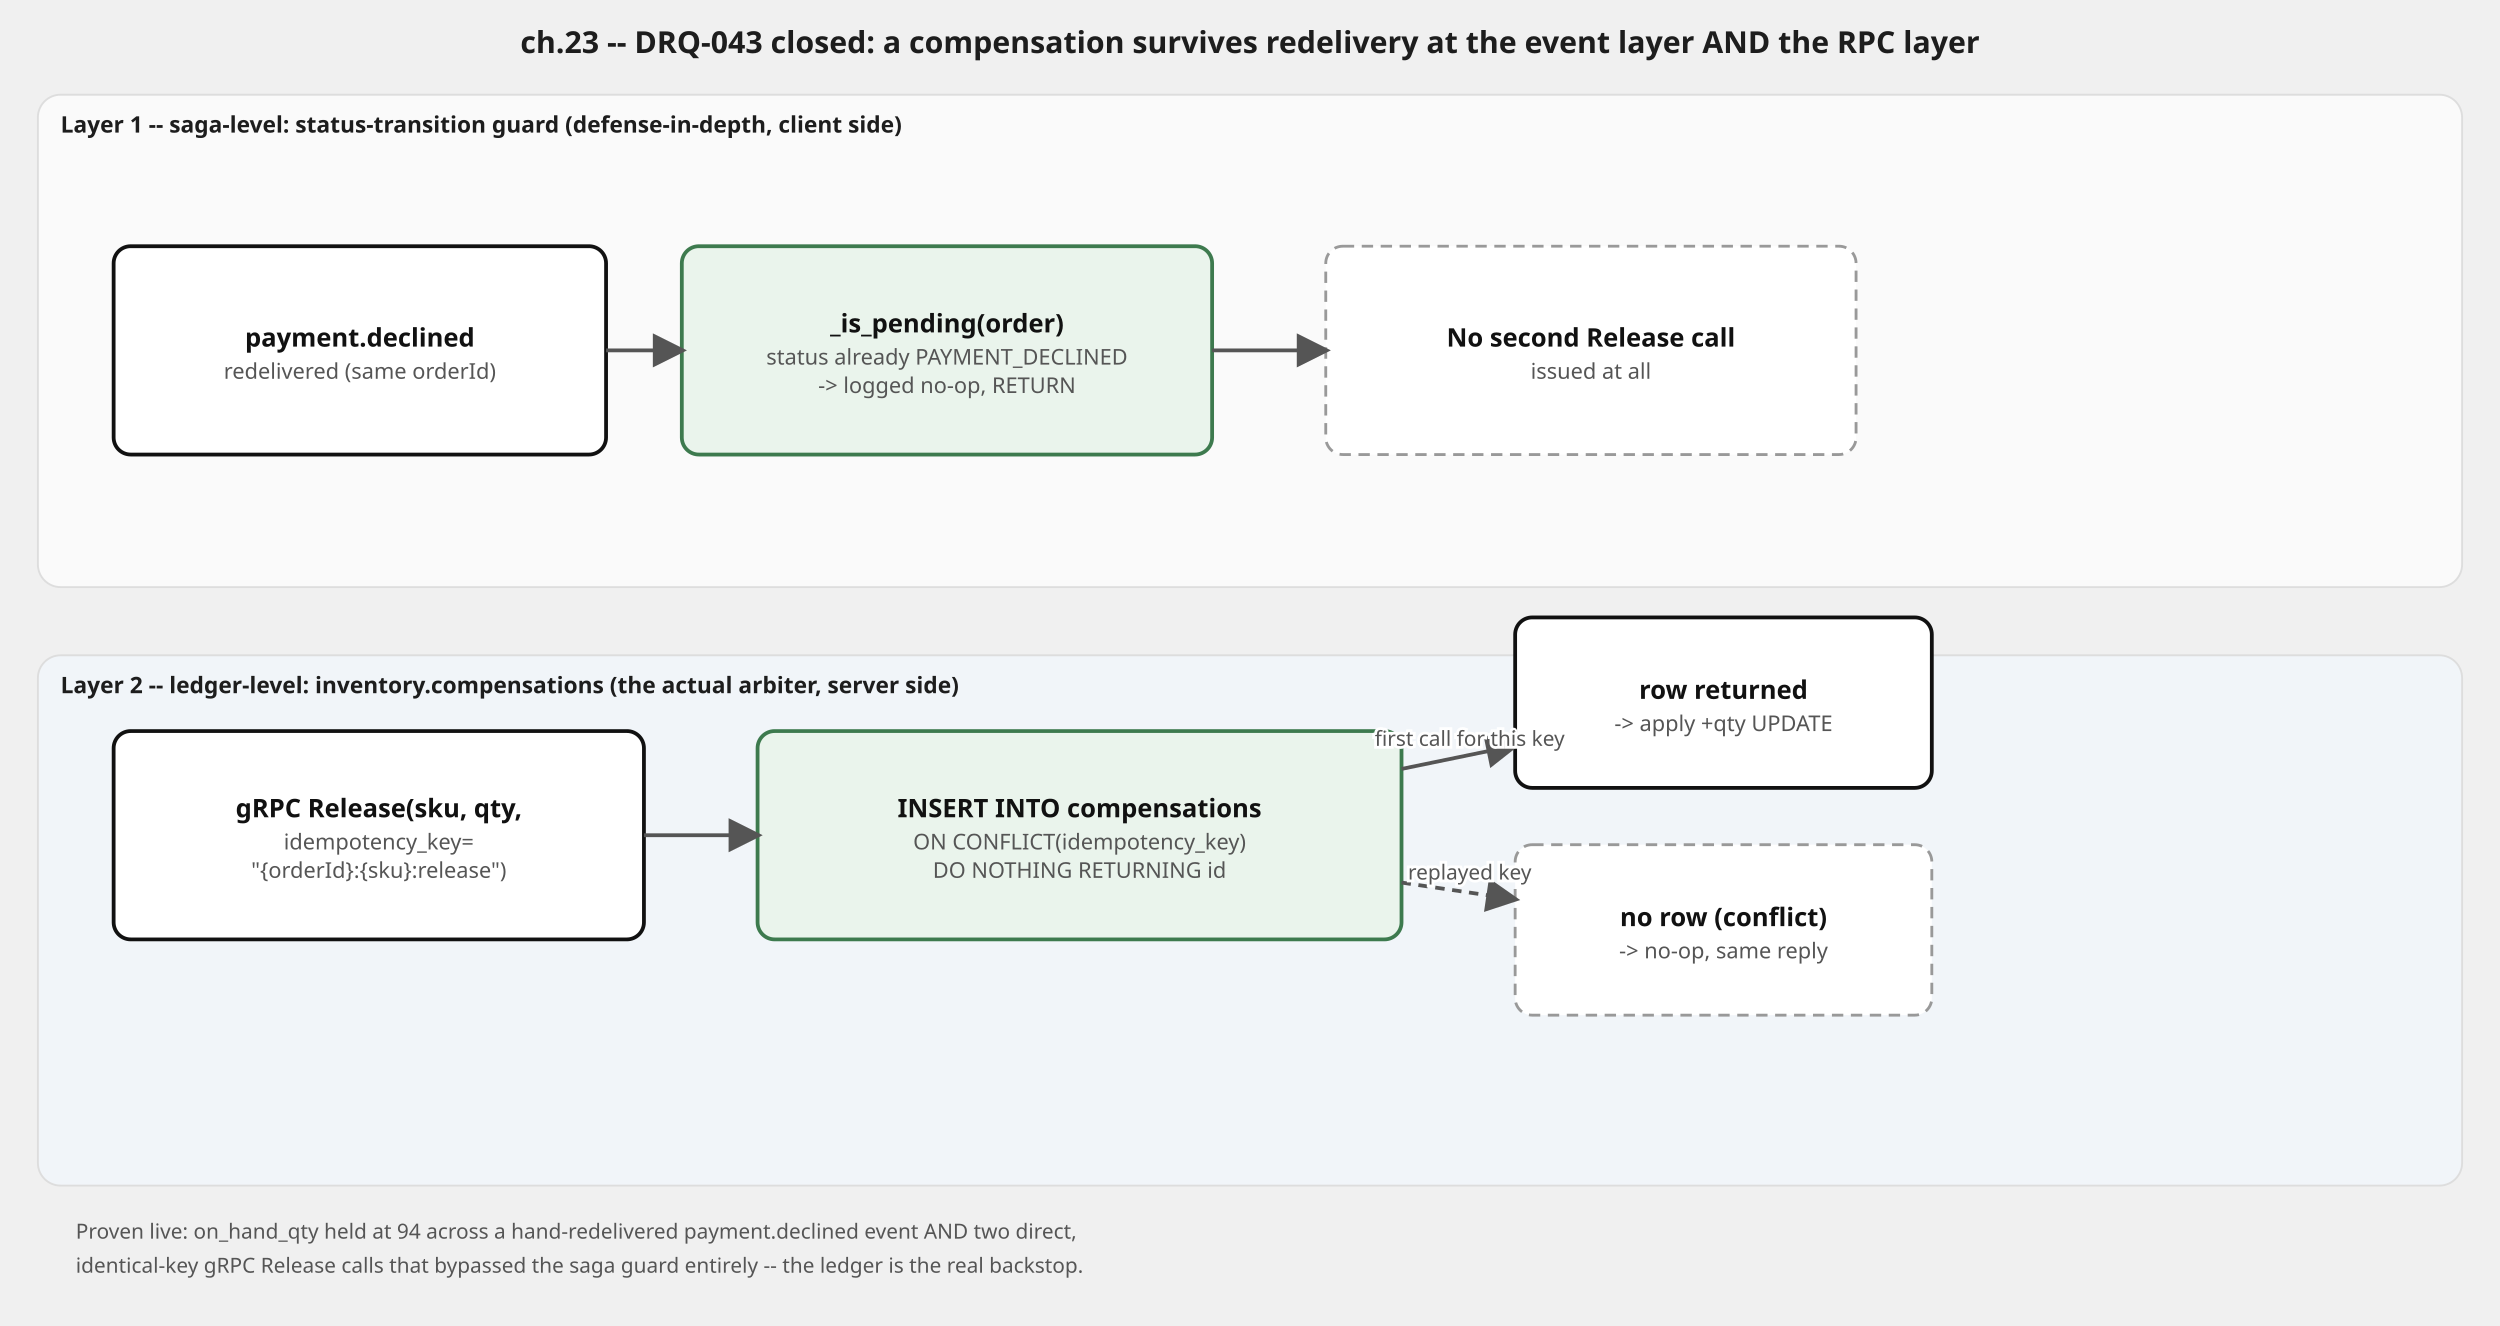
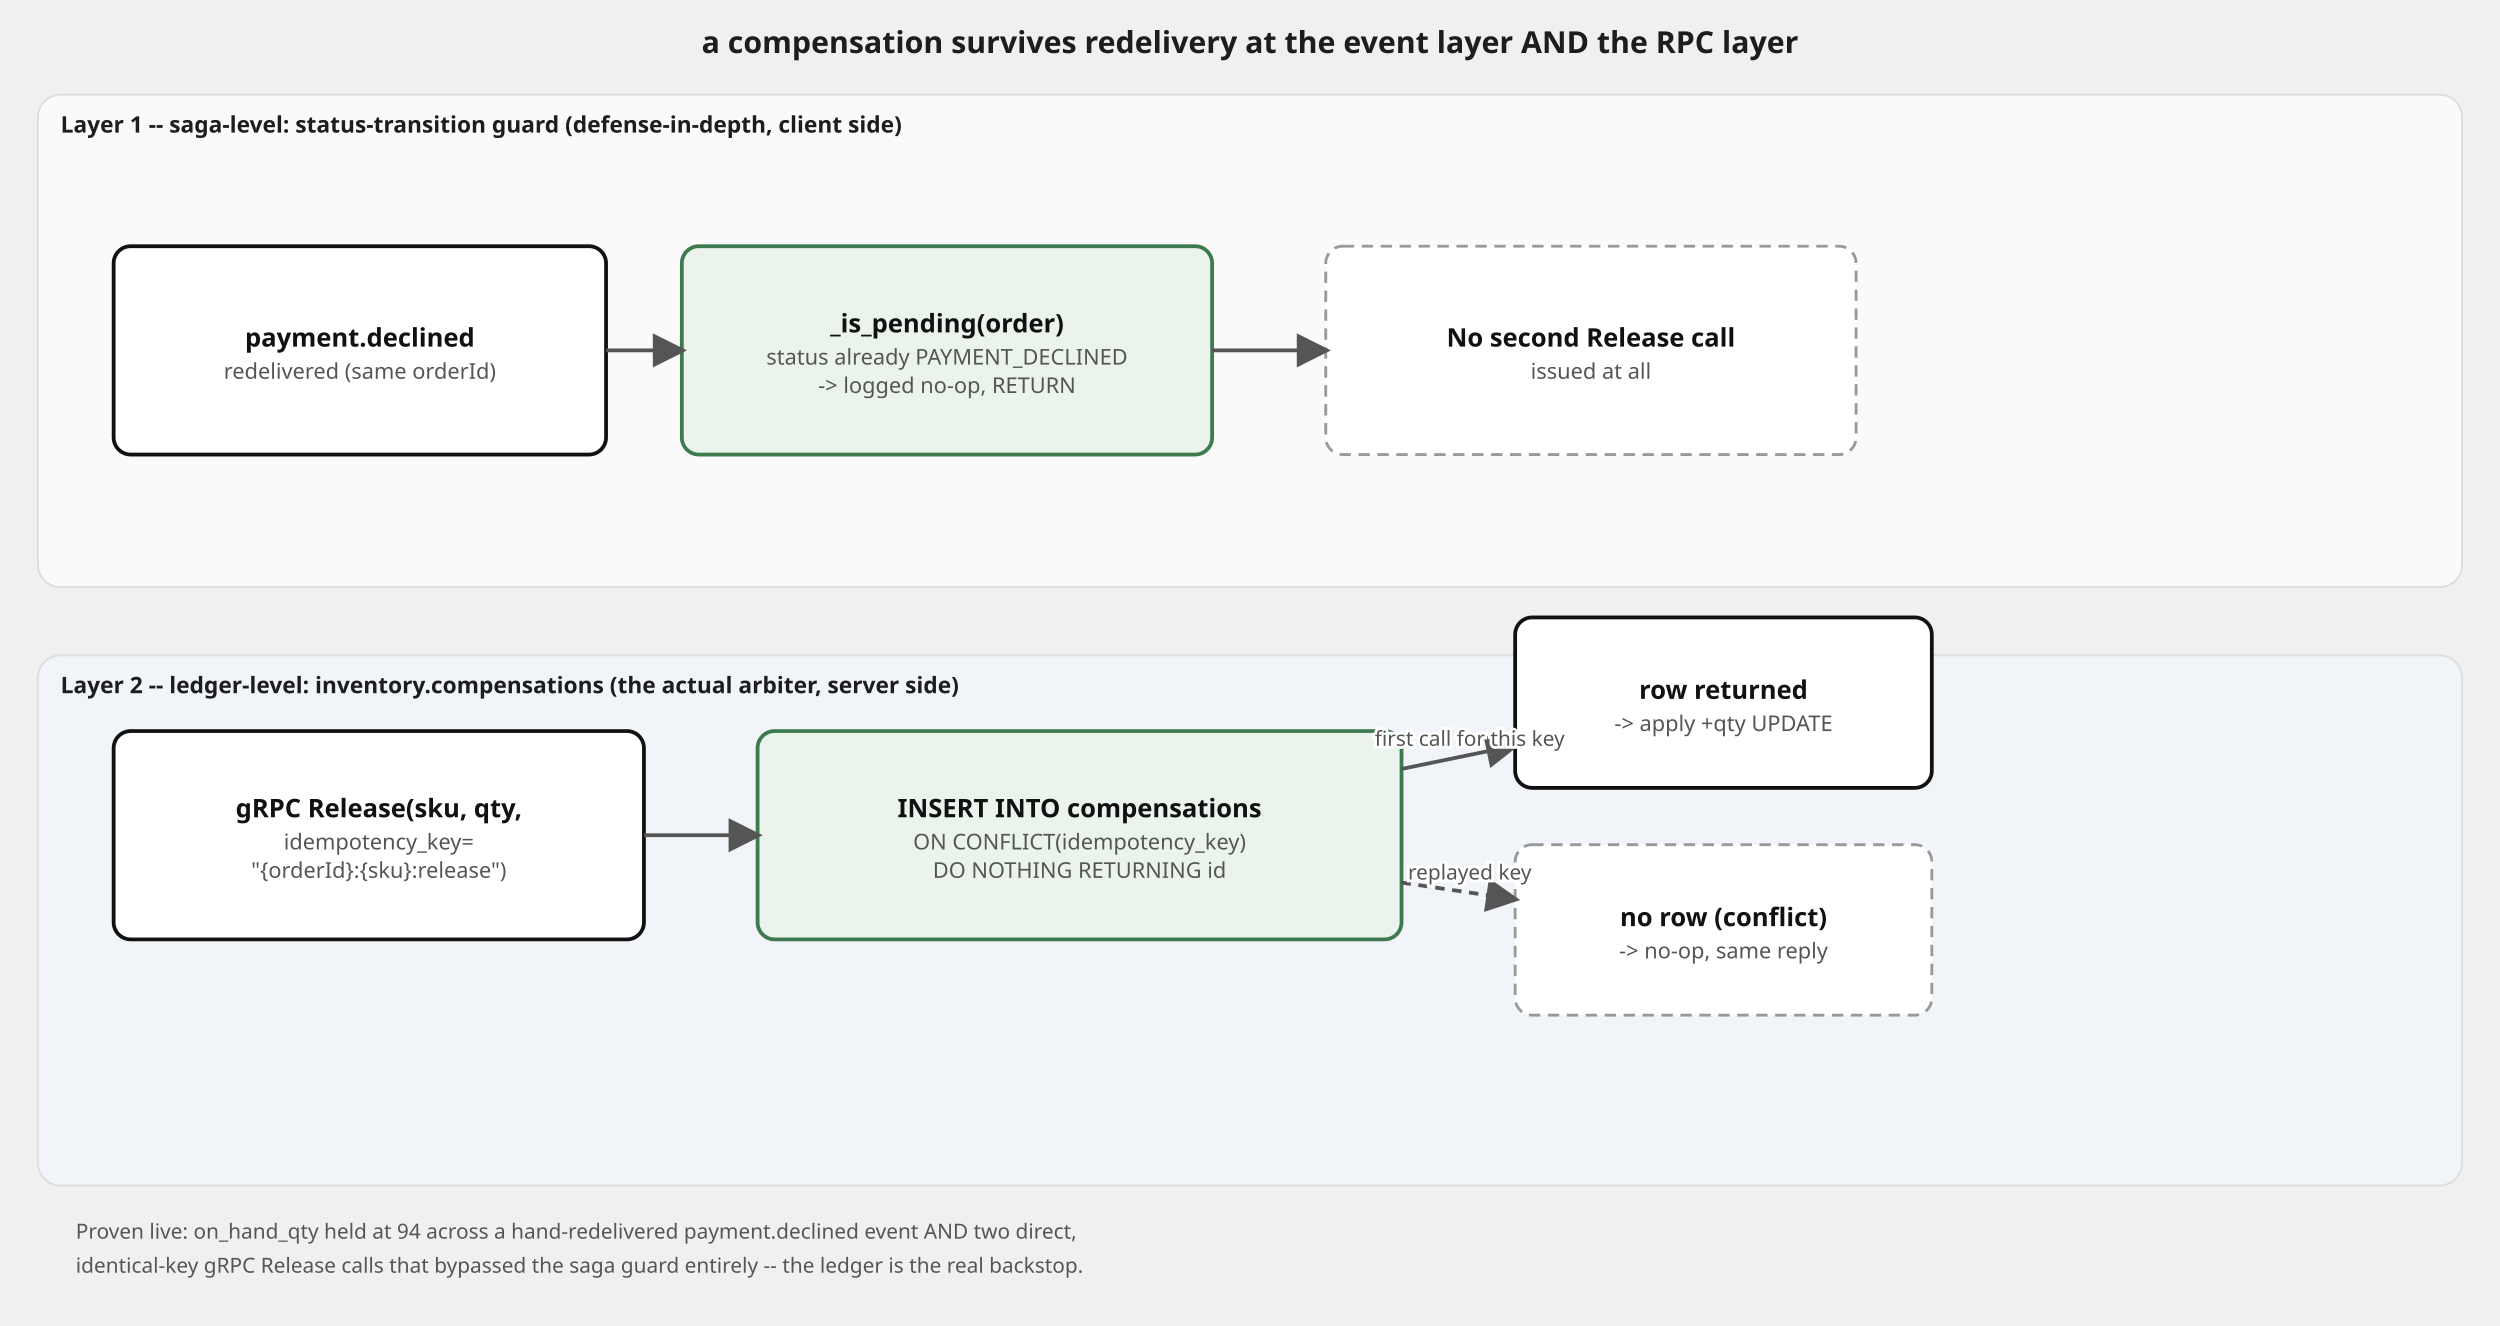
<svg xmlns="http://www.w3.org/2000/svg" viewBox="0 0 1320 700" font-family="'Red Hat Text', system-ui, sans-serif" role="img">
  <defs>
    <marker id="a" viewBox="0 0 10 10" refX="8.5" refY="5" markerWidth="9" markerHeight="9" orient="auto-start-reverse">
      <path d="M0,0 L10,5 L0,10 z" fill="#555" />
    </marker>
    <marker id="am" viewBox="0 0 10 10" refX="8.5" refY="5" markerWidth="9" markerHeight="9" orient="auto-start-reverse">
      <path d="M0,0 L10,5 L0,10 z" fill="#2f5f3d" />
    </marker>
  </defs>
  <rect x="20" y="50" width="1280" height="260" rx="12" fill="#fafafa" stroke="#ddd" />
  <text x="32" y="70" font-size="12" font-weight="700" fill="#1d1d1d">Layer 1 -- saga-level: status-transition guard (defense-in-depth, client side)</text>
  <rect x="20" y="346" width="1280" height="280" rx="12" fill="#f1f5f9" stroke="#ddd" />
  <text x="32" y="366" font-size="12" font-weight="700" fill="#1d1d1d">Layer 2 -- ledger-level: inventory.compensations (the actual arbiter, server side)</text>
  <rect x="60" y="130" width="260" height="110" rx="9" fill="#ffffff" stroke="#111111" stroke-width="2" />
  <text x="190.0" y="183.0" font-size="13.5" font-weight="700" fill="#111111" text-anchor="middle">payment.declined</text>
  <text x="190.0" y="200.0" font-size="11.5" fill="#555555" text-anchor="middle">redelivered (same orderId)</text>
  <rect x="360" y="130" width="280" height="110" rx="9" fill="#eaf4ec" stroke="#3d7a4e" stroke-width="2" />
  <text x="500.0" y="175.5" font-size="13.5" font-weight="700" fill="#111111" text-anchor="middle">_is_pending(order)</text>
  <text x="500.0" y="192.5" font-size="11.5" fill="#555555" text-anchor="middle">status already PAYMENT_DECLINED</text>
  <text x="500.0" y="207.5" font-size="11.5" fill="#555555" text-anchor="middle">-&gt; logged no-op, RETURN</text>
  <rect x="700" y="130" width="280" height="110" rx="9" fill="#ffffff" stroke="#999999" stroke-width="1.5" stroke-dasharray="6 4" />
  <text x="840.0" y="183.0" font-size="13.5" font-weight="700" fill="#111111" text-anchor="middle">No second Release call</text>
  <text x="840.0" y="200.0" font-size="11.5" fill="#555555" text-anchor="middle">issued at all</text>
  <rect x="60" y="386" width="280" height="110" rx="9" fill="#ffffff" stroke="#111111" stroke-width="2" />
  <text x="200.0" y="431.5" font-size="13.5" font-weight="700" fill="#111111" text-anchor="middle">gRPC Release(sku, qty,</text>
  <text x="200.0" y="448.5" font-size="11.5" fill="#555555" text-anchor="middle">idempotency_key=</text>
  <text x="200.0" y="463.5" font-size="11.5" fill="#555555" text-anchor="middle">"{orderId}:{sku}:release")</text>
  <rect x="400" y="386" width="340" height="110" rx="9" fill="#eaf4ec" stroke="#3d7a4e" stroke-width="2" />
  <text x="570.0" y="431.5" font-size="13.5" font-weight="700" fill="#111111" text-anchor="middle">INSERT INTO compensations</text>
  <text x="570.0" y="448.5" font-size="11.5" fill="#555555" text-anchor="middle">ON CONFLICT(idempotency_key)</text>
  <text x="570.0" y="463.5" font-size="11.5" fill="#555555" text-anchor="middle">DO NOTHING RETURNING id</text>
  <rect x="800" y="326" width="220" height="90" rx="9" fill="#ffffff" stroke="#111111" stroke-width="2" />
  <text x="910.0" y="369.0" font-size="13.5" font-weight="700" fill="#111111" text-anchor="middle">row returned</text>
  <text x="910.0" y="386.0" font-size="11.5" fill="#555555" text-anchor="middle">-&gt; apply +qty UPDATE</text>
  <rect x="800" y="446" width="220" height="90" rx="9" fill="#ffffff" stroke="#999999" stroke-width="1.5" stroke-dasharray="6 4" />
  <text x="910.0" y="489.0" font-size="13.5" font-weight="700" fill="#111111" text-anchor="middle">no row (conflict)</text>
  <text x="910.0" y="506.0" font-size="11.5" fill="#555555" text-anchor="middle">-&gt; no-op, same reply</text>
  <path d="M320.0,185.0 L360.0,185.0" fill="none" stroke="#555" stroke-width="2" marker-end="url(#a)" />
  <path d="M640.0,185.0 L700.0,185.0" fill="none" stroke="#555" stroke-width="2" marker-end="url(#a)" />
  <path d="M340.0,441.0 L400.0,441.0" fill="none" stroke="#555" stroke-width="2" marker-end="url(#a)" />
  <path d="M740.0,406.0 L800.0,393.647" fill="none" stroke="#555" stroke-width="2" marker-end="url(#a)" />
  <text x="776.0" y="393.824" font-size="11" fill="#ffffff" stroke="#ffffff" stroke-width="3" paint-order="stroke" text-anchor="middle">first call for this key</text>
  <text x="776.0" y="393.824" font-size="11" fill="#555" text-anchor="middle">first call for this key</text>
  <path d="M740.0,466.0 L800.0,474.824" fill="none" stroke="#555" stroke-width="2" stroke-dasharray="5 4" marker-end="url(#a)" />
  <text x="776.0" y="464.412" font-size="11" fill="#ffffff" stroke="#ffffff" stroke-width="3" paint-order="stroke" text-anchor="middle">replayed key</text>
  <text x="776.0" y="464.412" font-size="11" fill="#555" text-anchor="middle">replayed key</text>
-   <text x="660.0" y="28" font-size="16" fill="#1d1d1d" text-anchor="middle" font-weight="700">ch.23 -- DRQ-043 closed: a compensation survives redelivery at the event layer AND the RPC layer</text>
+   <text x="660.0" y="28" font-size="16" fill="#1d1d1d" text-anchor="middle" font-weight="700">a compensation survives redelivery at the event layer AND the RPC layer</text>
  <text x="40" y="654" font-size="11" fill="#555555" text-anchor="start">Proven live: on_hand_qty held at 94 across a hand-redelivered payment.declined event AND two direct,</text>
  <text x="40" y="672" font-size="11" fill="#555555" text-anchor="start">identical-key gRPC Release calls that bypassed the saga guard entirely -- the ledger is the real backstop.</text>
</svg>
